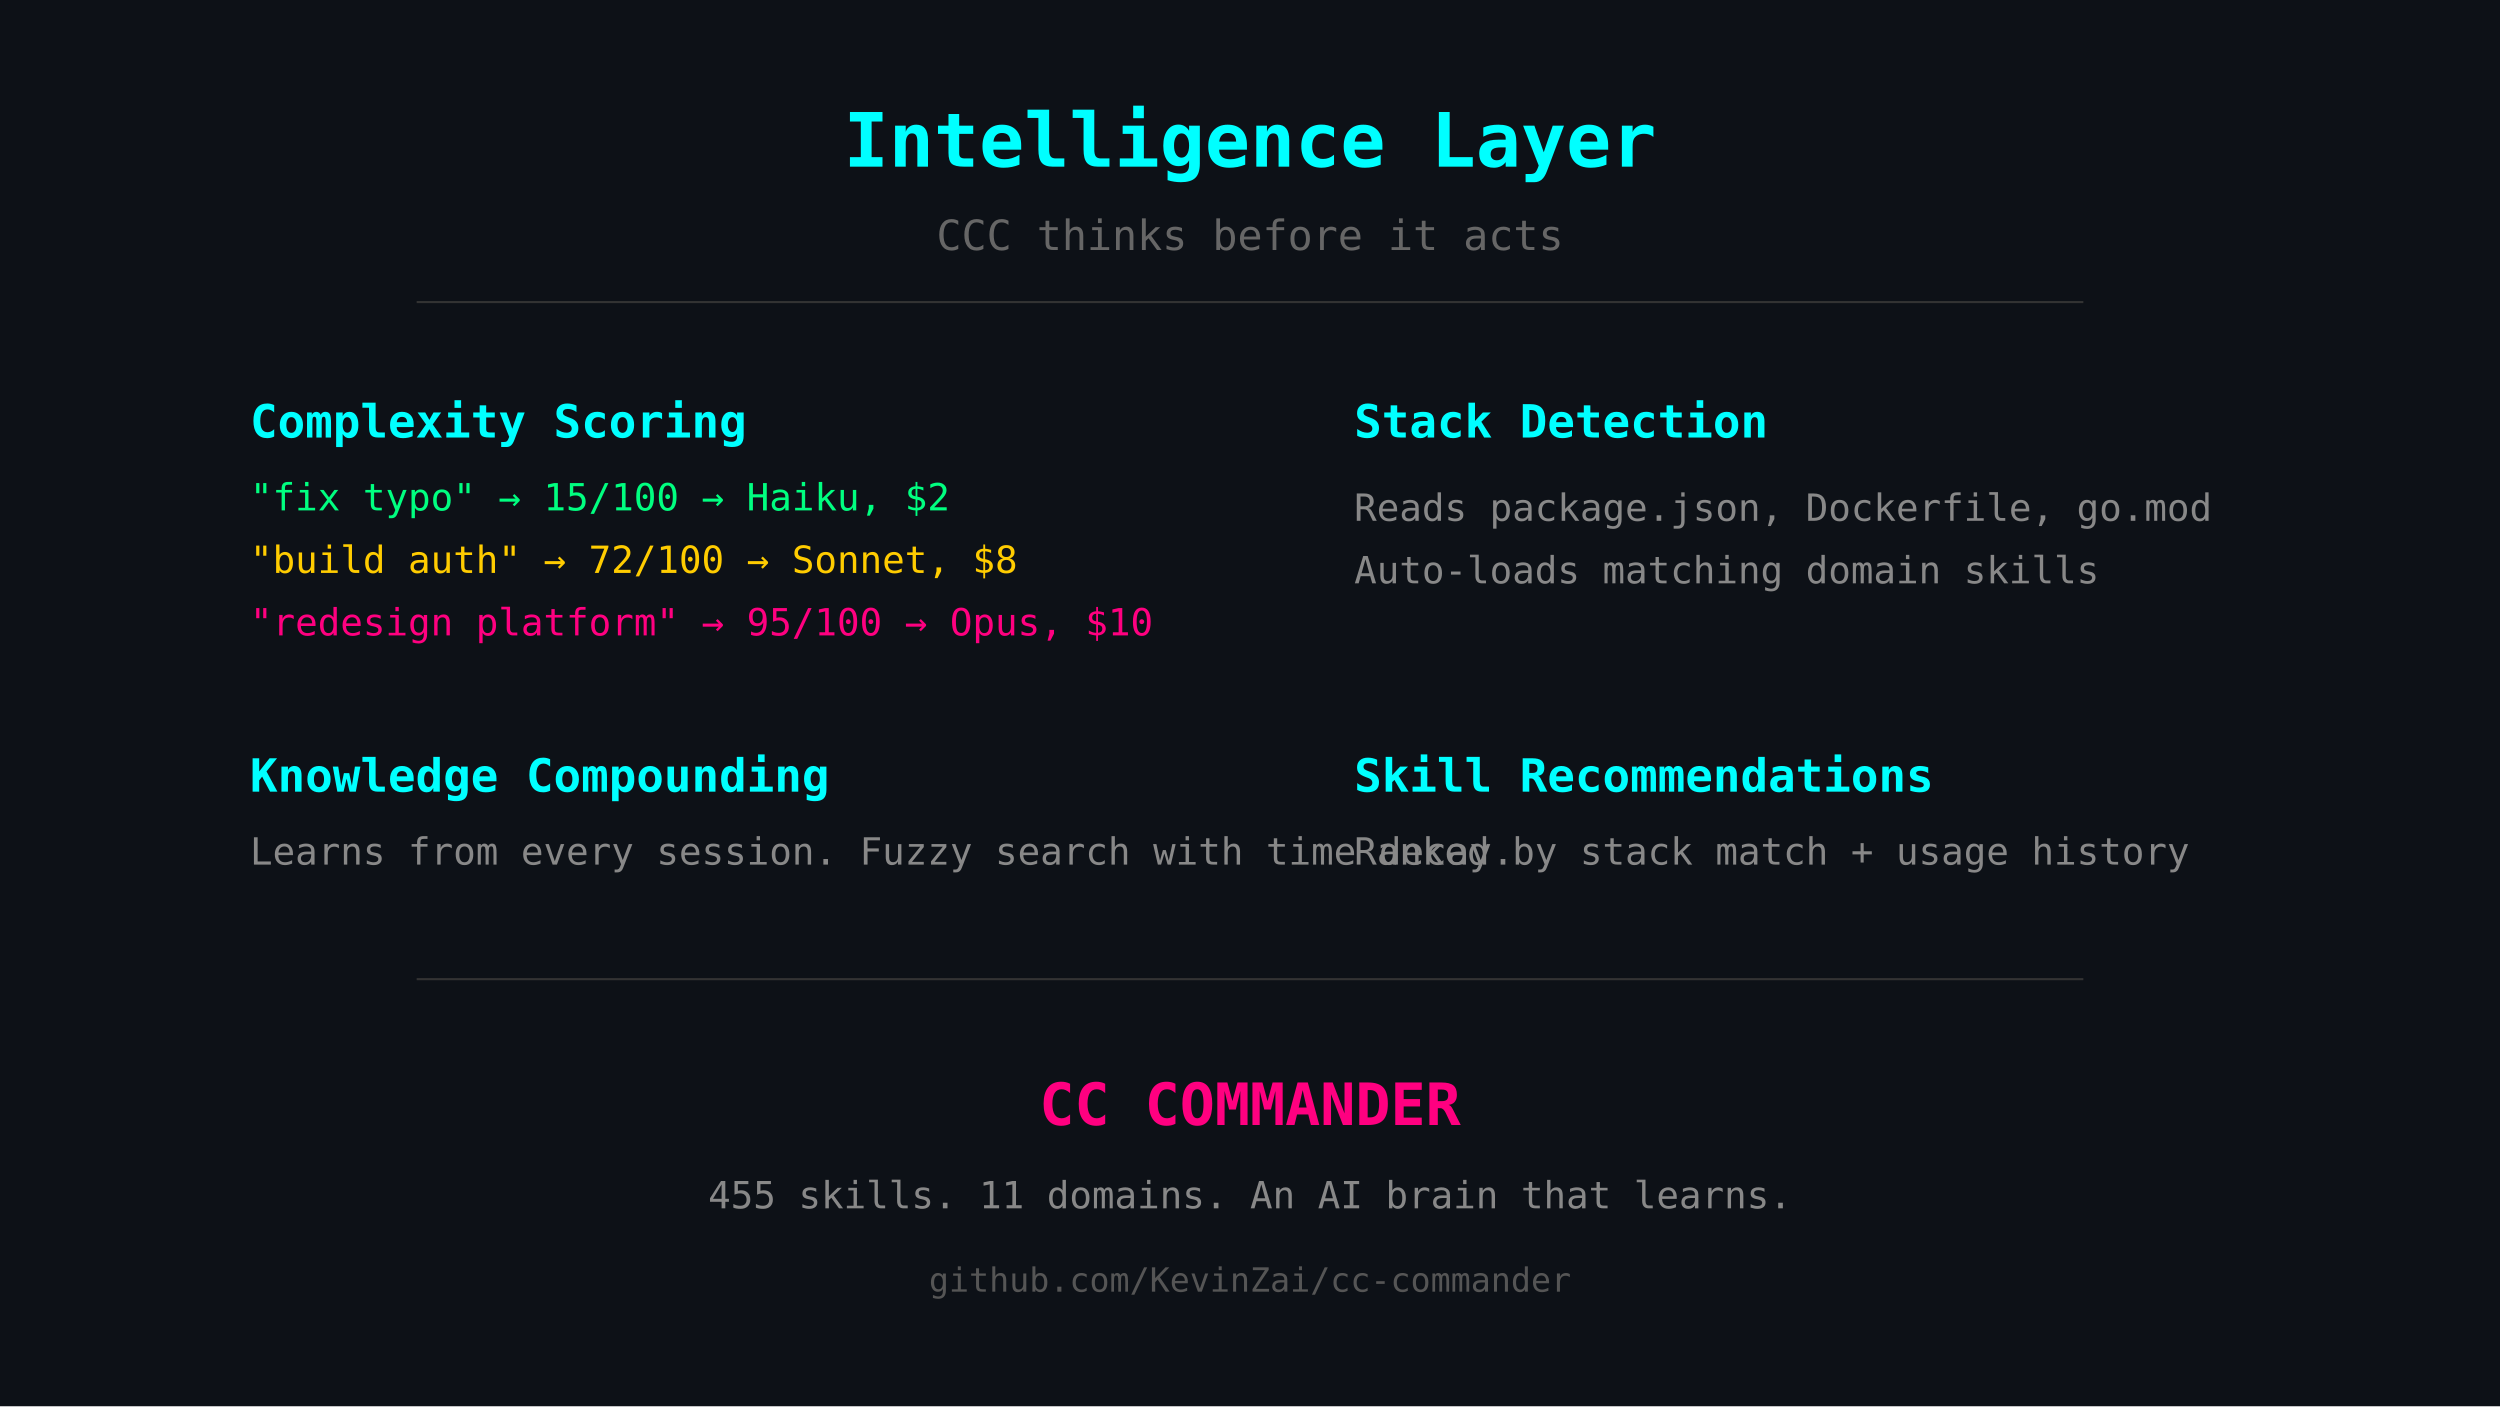
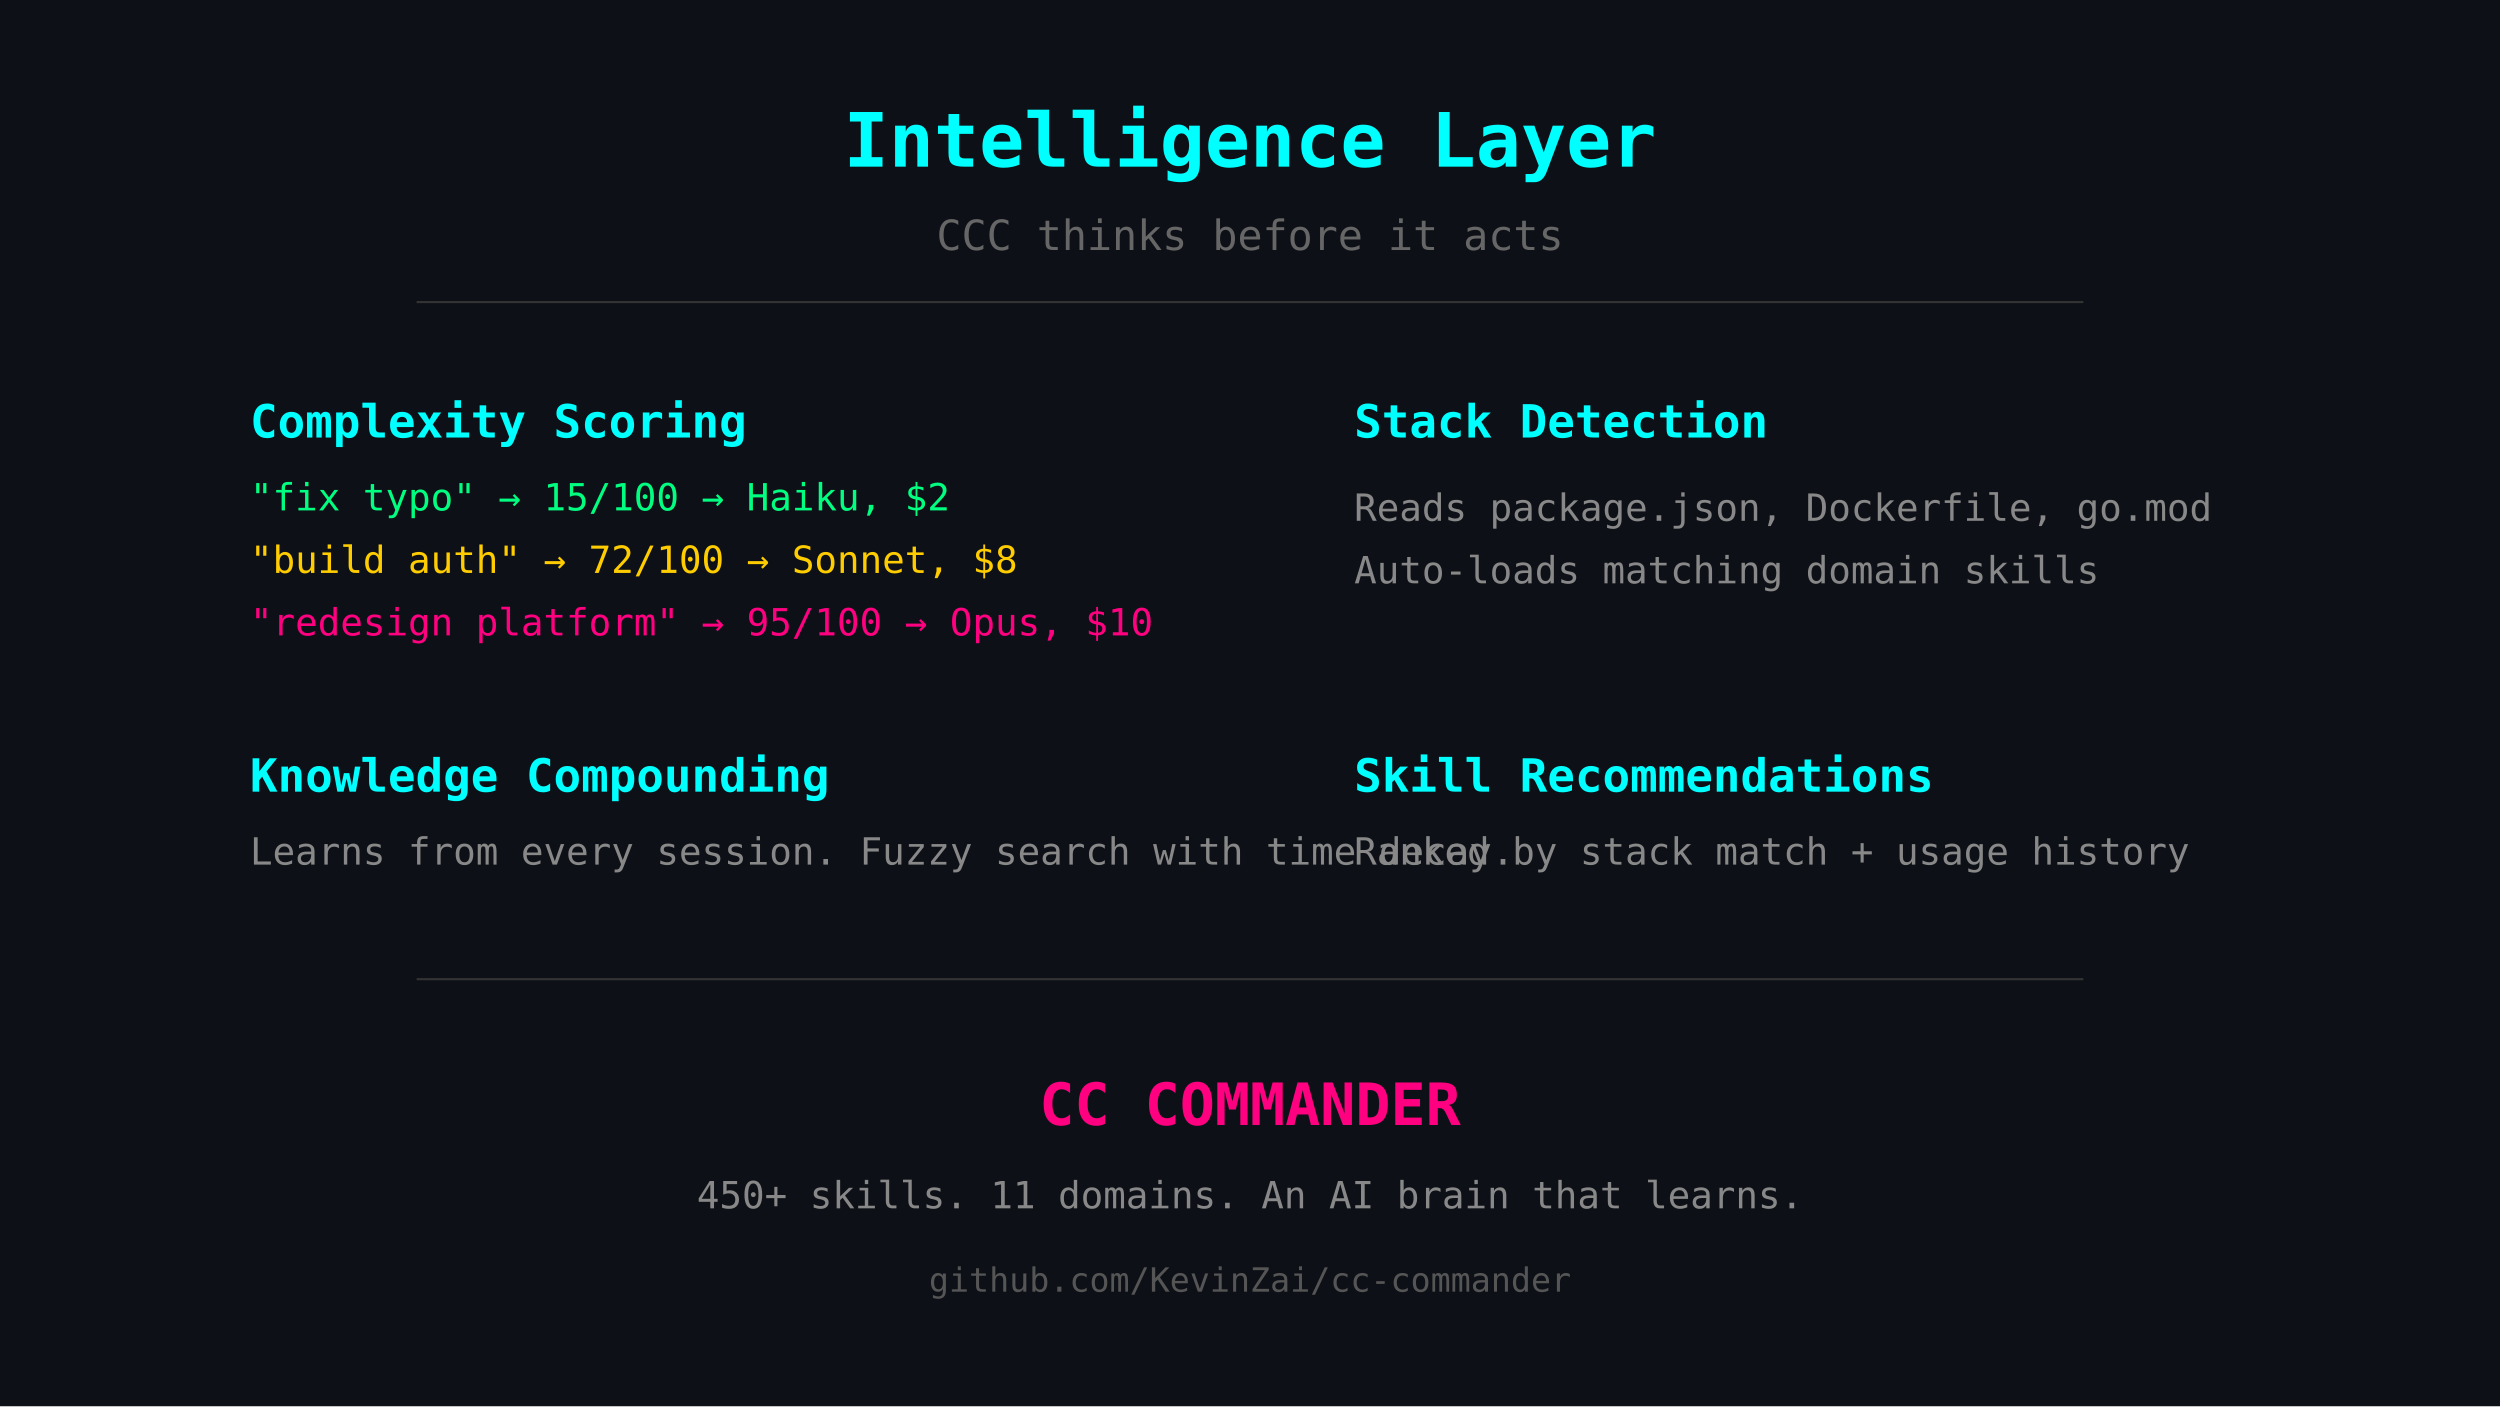
<svg xmlns="http://www.w3.org/2000/svg" width="1200" height="675" viewBox="0 0 1200 675">
  <rect width="100%" height="100%" fill="#0d1117" />
  <text x="600" y="80" text-anchor="middle" fill="#00ffff" font-family="'SF Mono',monospace" font-size="36" font-weight="bold">Intelligence Layer</text>
  <text x="600" y="120" text-anchor="middle" fill="#666" font-family="'SF Mono',monospace" font-size="20">CCC thinks before it acts</text>
  <line x1="200" y1="145" x2="1000" y2="145" stroke="#333" stroke-width="1" />
  <text x="120" y="210" fill="#00ffff" font-family="'SF Mono',monospace" font-size="22" font-weight="bold">Complexity Scoring</text>
  <text x="120" y="245" fill="#00ff80" font-family="'SF Mono',monospace" font-size="18">"fix typo" → 15/100 → Haiku, $2</text>
  <text x="120" y="275" fill="#ffcc00" font-family="'SF Mono',monospace" font-size="18">"build auth" → 72/100 → Sonnet, $8</text>
  <text x="120" y="305" fill="#ff0080" font-family="'SF Mono',monospace" font-size="18">"redesign platform" → 95/100 → Opus, $10</text>
  <text x="650" y="210" fill="#00ffff" font-family="'SF Mono',monospace" font-size="22" font-weight="bold">Stack Detection</text>
  <text x="650" y="250" fill="#888" font-family="'SF Mono',monospace" font-size="18">Reads package.json, Dockerfile, go.mod</text>
  <text x="650" y="280" fill="#888" font-family="'SF Mono',monospace" font-size="18">Auto-loads matching domain skills</text>
  <text x="120" y="380" fill="#00ffff" font-family="'SF Mono',monospace" font-size="22" font-weight="bold">Knowledge Compounding</text>
  <text x="120" y="415" fill="#888" font-family="'SF Mono',monospace" font-size="18">Learns from every session. Fuzzy search with time decay.</text>
  <text x="650" y="380" fill="#00ffff" font-family="'SF Mono',monospace" font-size="22" font-weight="bold">Skill Recommendations</text>
  <text x="650" y="415" fill="#888" font-family="'SF Mono',monospace" font-size="18">Ranked by stack match + usage history</text>
  <line x1="200" y1="470" x2="1000" y2="470" stroke="#333" stroke-width="1" />
  <text x="600" y="540" text-anchor="middle" fill="#ff0080" font-family="'SF Mono',monospace" font-size="28" font-weight="bold">CC COMMANDER</text>
-   <text x="600" y="580" text-anchor="middle" fill="#888" font-family="'SF Mono',monospace" font-size="18">455 skills. 11 domains. An AI brain that learns.</text>
+   <text x="600" y="580" text-anchor="middle" fill="#888" font-family="'SF Mono',monospace" font-size="18">450+ skills. 11 domains. An AI brain that learns.</text>
  <text x="600" y="620" text-anchor="middle" fill="#555" font-family="'SF Mono',monospace" font-size="16">github.com/KevinZai/cc-commander</text>
</svg>
